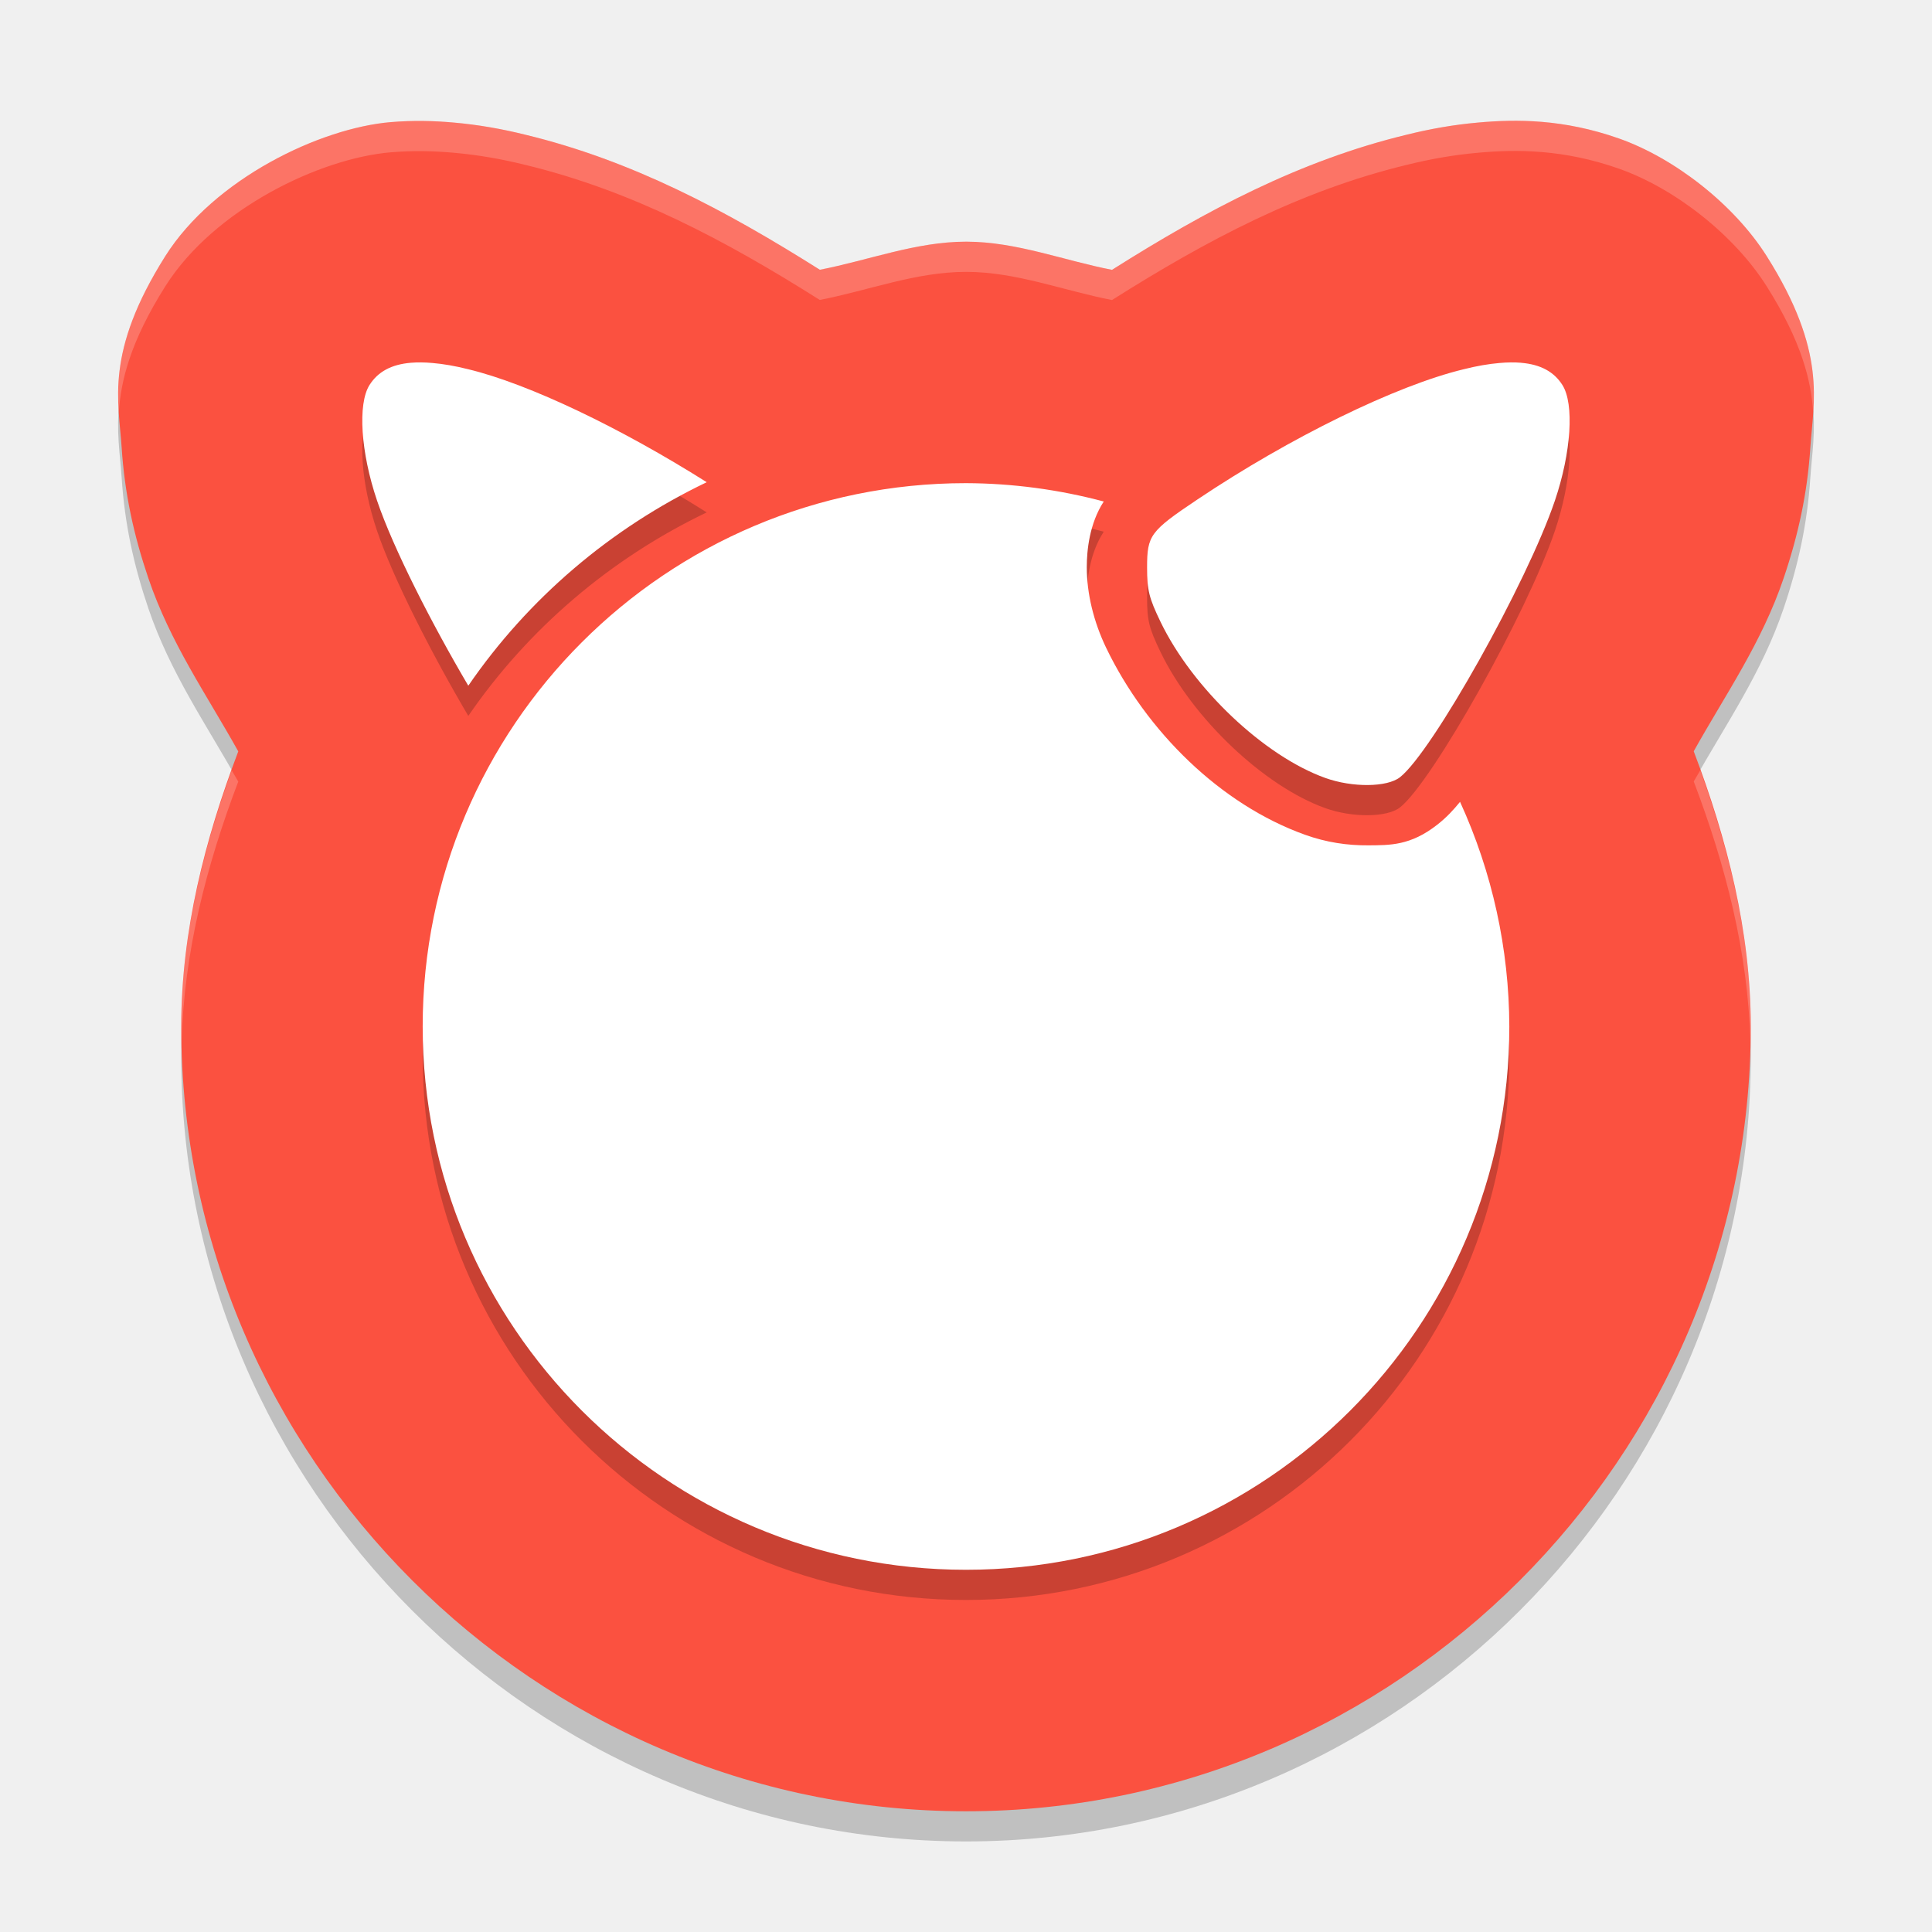
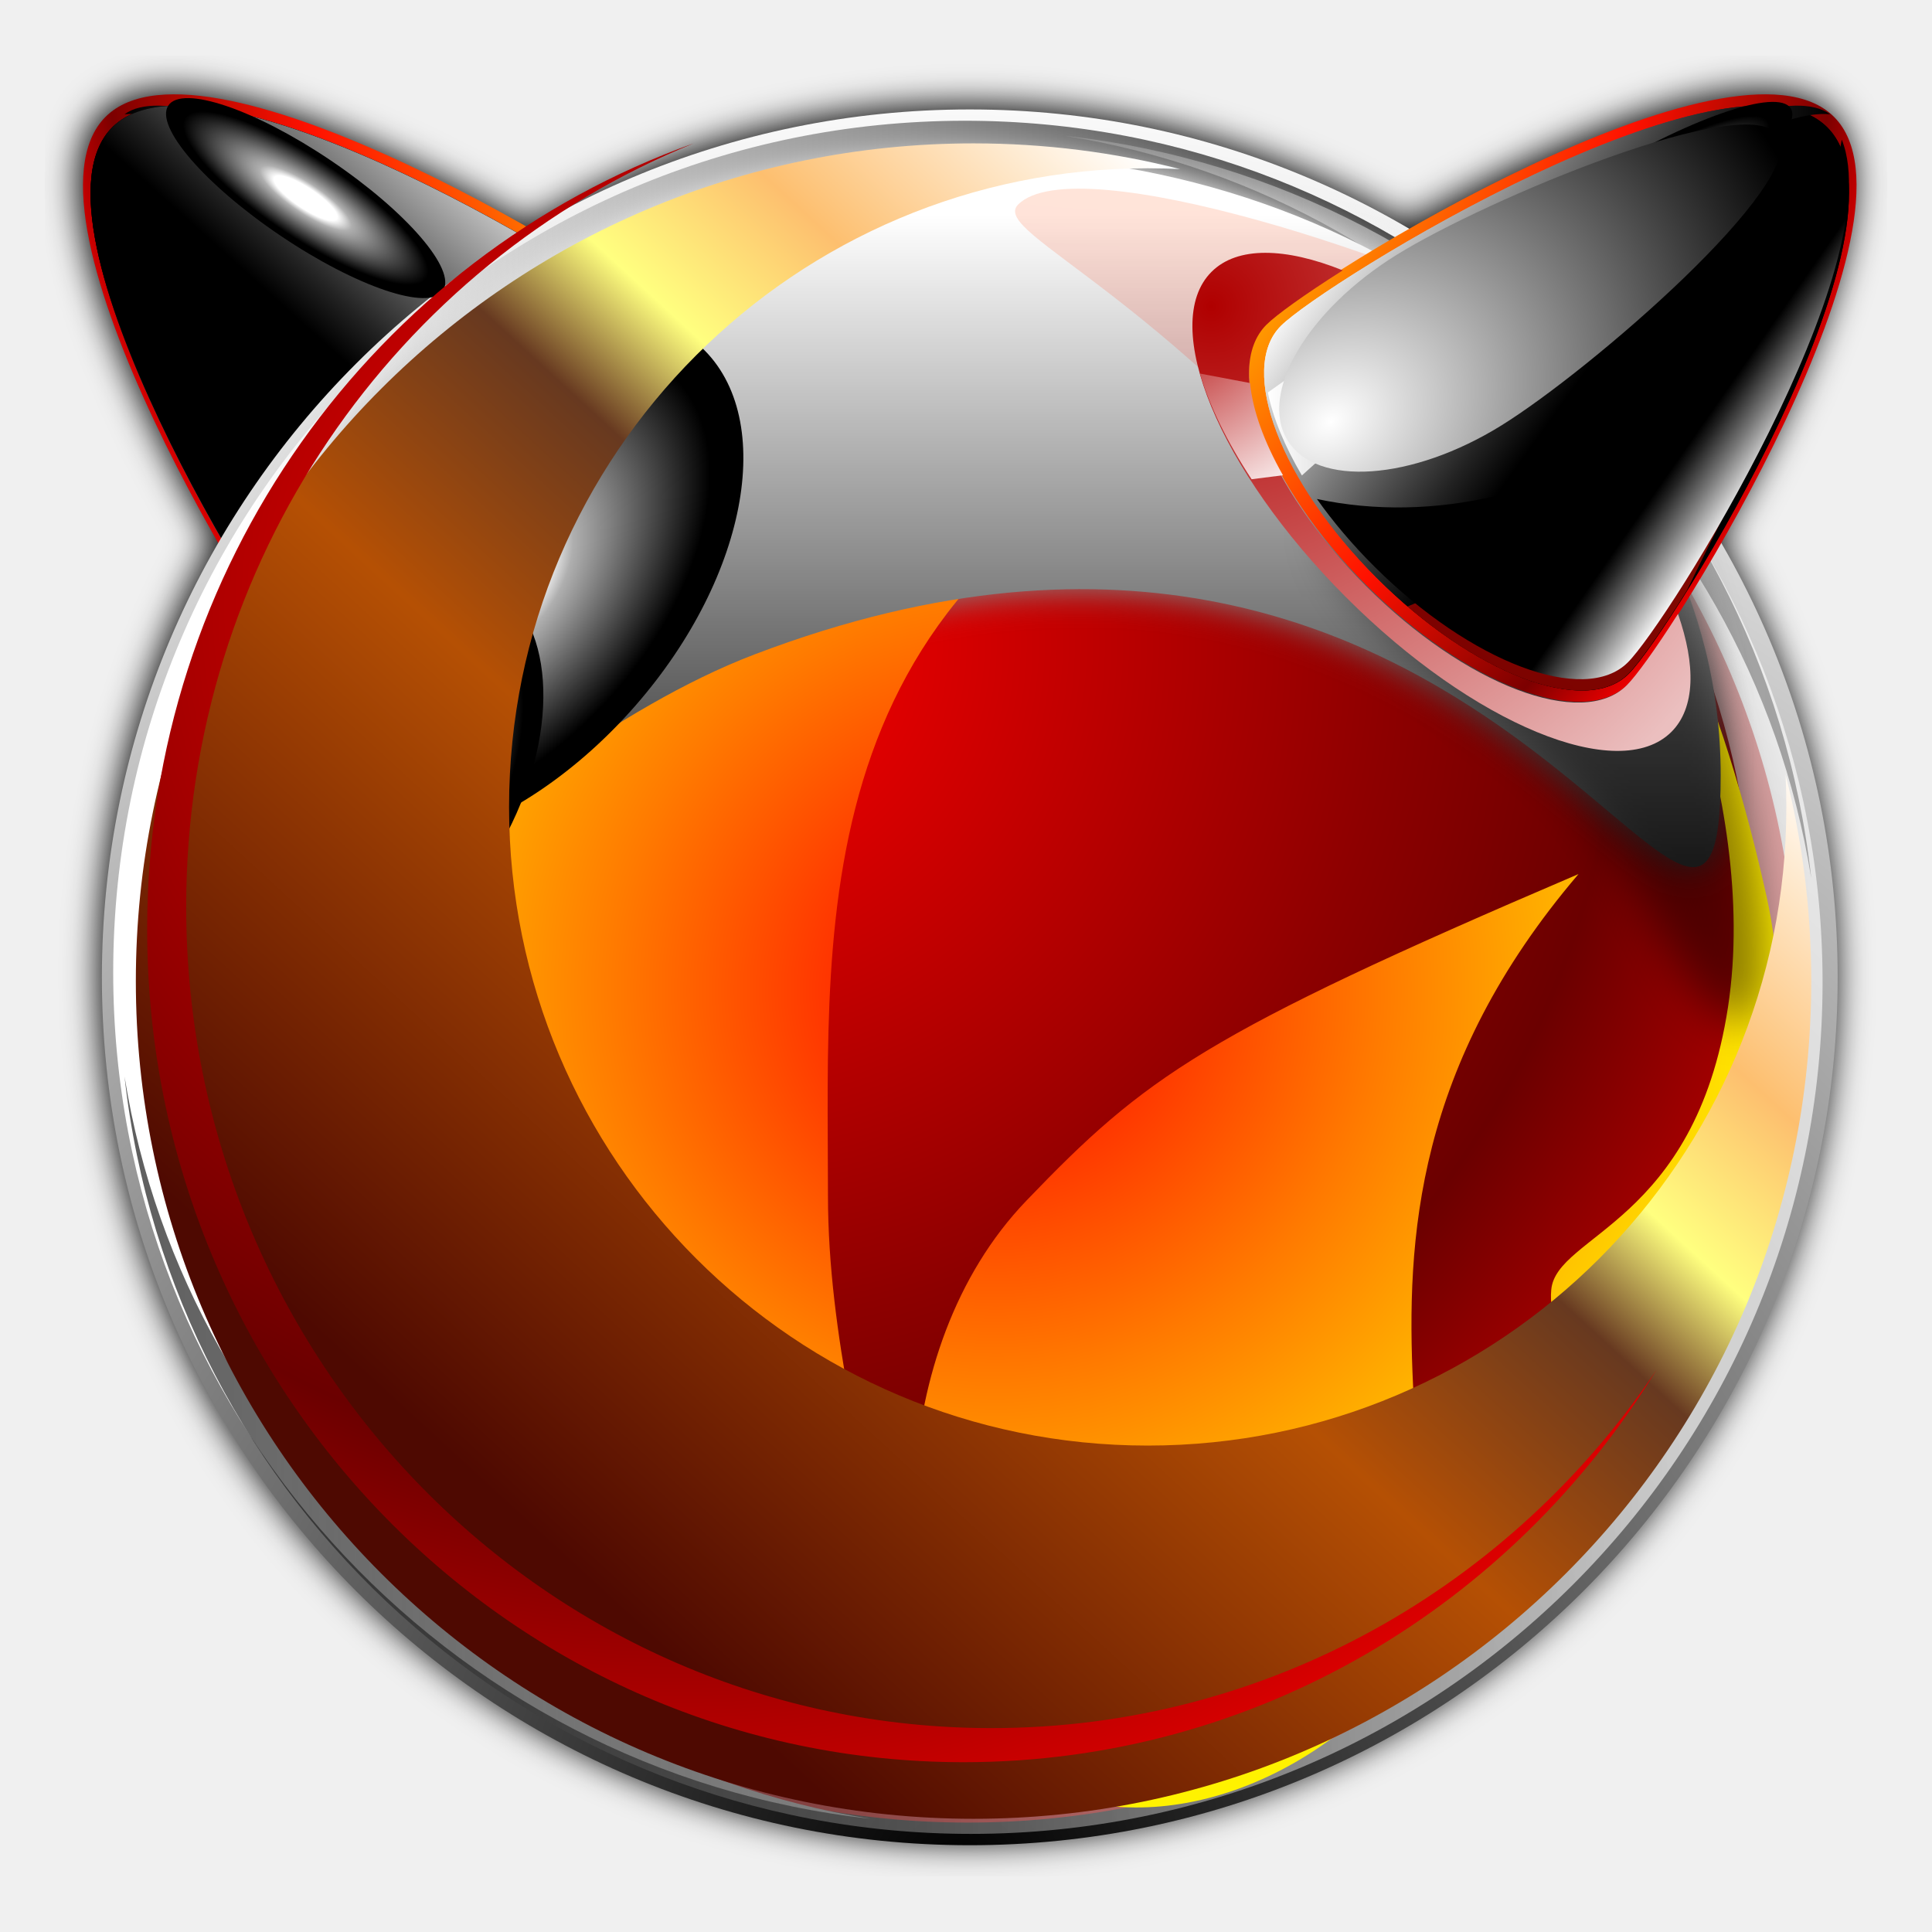
- <svg xmlns="http://www.w3.org/2000/svg" width="64" height="64" version="1.1">
-   <path style="opacity:0.2" d="m 12.951,5.045 c -2.342,0.194 -5.853,1.871 -7.476,4.441 -2.012,3.188 -1.545,4.809 -1.445,6.339 0.1,1.531 0.401,2.903 0.883,4.324 0.73,2.155 1.933,3.863 2.98,5.742 -1.108,2.917 -1.883,5.947 -1.89,9.093 -8e-6,0.007 -8e-6,0.013 0,0.02 C 6.003,49.266 17.737,61 32,61 c 14.263,2e-6 25.997,-11.734 25.997,-25.997 v -0.012 c -0.005,-3.151 -0.782,-6.184 -1.89,-9.105 1.047,-1.878 2.25,-3.582 2.98,-5.738 0.481,-1.421 0.783,-2.793 0.883,-4.324 0.1,-1.531 0.566,-3.152 -1.445,-6.339 C 57.445,7.775 55.473,6.237 53.631,5.588 51.793,4.94 50.232,4.944 48.952,5.06 48.157,5.131 47.375,5.269 46.596,5.463 43.066,6.316 39.966,7.962 36.836,9.939 35.224,9.625 33.672,9.01 32.024,9.005 c -0.009,-1.6e-5 -0.018,-1.6e-5 -0.027,0 -1.657,10e-4 -3.22,0.616 -4.839,0.93 C 24.029,7.96 20.932,6.315 17.404,5.463 16.623,5.269 15.838,5.13 15.041,5.06 14.378,5.001 13.687,4.984 12.951,5.045 Z" />
-   <path style="fill:#fb5140" d="M 12.951,4.045 C 10.61,4.239 7.098,5.916 5.475,8.486 3.464,11.674 3.931,13.295 4.03,14.825 c 0.1,1.531 0.401,2.903 0.883,4.324 0.73,2.155 1.933,3.863 2.98,5.742 -1.108,2.917 -1.883,5.947 -1.89,9.093 -8e-6,0.007 -8e-6,0.013 0,0.02 -1.6e-6,14.263 11.734,25.997 25.997,25.997 14.263,2e-6 25.997,-11.734 25.997,-25.997 v -0.012 c -0.005,-3.151 -0.782,-6.184 -1.89,-9.105 1.047,-1.878 2.25,-3.582 2.98,-5.738 0.481,-1.421 0.783,-2.793 0.883,-4.324 0.1,-1.53 0.566,-3.152 -1.445,-6.339 C 57.445,6.776 55.473,5.237 53.631,4.588 51.793,3.94 50.232,3.944 48.952,4.061 48.157,4.131 47.375,4.269 46.596,4.463 43.066,5.316 39.966,6.962 36.836,8.939 35.224,8.625 33.672,8.01 32.024,8.006 c -0.009,-1.56e-5 -0.018,-1.56e-5 -0.027,0 -1.657,0.001 -3.22,0.616 -4.839,0.93 C 24.029,6.961 20.932,5.316 17.404,4.463 16.623,4.269 15.838,4.131 15.041,4.061 14.378,4.001 13.687,3.984 12.951,4.045 Z" />
-   <path style="opacity:0.2" d="m 13.611,13.017 c -0.649,0.054 -1.094,0.299 -1.371,0.738 -0.395,0.626 -0.291,2.23 0.25,3.828 0.538,1.588 1.822,4.095 3.023,6.132 1.984,-2.888 4.713,-5.216 7.898,-6.741 -2.834,-1.789 -5.882,-3.256 -7.898,-3.742 -0.44,-0.111 -0.833,-0.177 -1.183,-0.207 -0.263,-0.024 -0.502,-0.026 -0.719,-0.008 z m 36.777,0 c -0.216,-0.018 -0.456,-0.016 -0.719,0.008 -0.351,0.03 -0.744,0.096 -1.183,0.207 -2.235,0.538 -5.752,2.258 -8.823,4.316 -1.563,1.047 -1.664,1.184 -1.664,2.246 3.7e-4,0.759 0.062,1.01 0.445,1.805 1.06,2.198 3.429,4.444 5.456,5.171 0.899,0.323 2.05,0.312 2.476,-0.023 1.07,-0.839 4.215,-6.453 5.132,-9.163 0.541,-1.597 0.645,-3.201 0.25,-3.828 -0.277,-0.439 -0.722,-0.684 -1.371,-0.738 z M 32,17.004 A 17.998,17.998 0 0 0 14.002,35.003 17.998,17.998 0 0 0 32,53.001 17.998,17.998 0 0 0 49.998,35.003 17.998,17.998 0 0 0 48.366,27.562 c -0.209,0.255 -0.428,0.501 -0.75,0.754 -0.893,0.703 -1.584,0.681 -2.281,0.687 -0.697,0.006 -1.398,-0.096 -2.109,-0.352 -2.793,-1.002 -5.246,-3.419 -6.581,-6.187 -0.418,-0.868 -0.644,-1.806 -0.644,-2.672 -2.46e-4,-0.56 0.087,-1.448 0.562,-2.179 a 17.998,17.998 0 0 0 -4.562,-0.609 z" />
-   <path style="fill:#ffffff" d="m 13.611,12.017 c -0.649,0.054 -1.094,0.299 -1.371,0.738 -0.395,0.626 -0.291,2.23 0.25,3.828 0.538,1.588 1.822,4.095 3.023,6.132 1.984,-2.888 4.713,-5.216 7.898,-6.741 -2.834,-1.789 -5.882,-3.256 -7.898,-3.742 -0.44,-0.111 -0.833,-0.177 -1.183,-0.207 -0.263,-0.024 -0.502,-0.026 -0.719,-0.008 z m 36.777,0 c -0.216,-0.018 -0.456,-0.016 -0.719,0.008 -0.351,0.03 -0.744,0.096 -1.183,0.207 -2.235,0.538 -5.752,2.258 -8.823,4.316 -1.563,1.047 -1.664,1.184 -1.664,2.246 3.7e-4,0.759 0.062,1.01 0.445,1.805 1.06,2.198 3.429,4.444 5.456,5.171 0.899,0.323 2.05,0.312 2.476,-0.023 1.07,-0.839 4.215,-6.453 5.132,-9.163 0.541,-1.597 0.645,-3.201 0.25,-3.828 -0.277,-0.439 -0.722,-0.684 -1.371,-0.738 z M 32,16.005 A 17.998,17.998 0 0 0 14.002,34.003 17.998,17.998 0 0 0 32,52.001 17.998,17.998 0 0 0 49.998,34.003 17.998,17.998 0 0 0 48.366,26.562 c -0.209,0.255 -0.428,0.501 -0.75,0.754 -0.893,0.703 -1.584,0.681 -2.281,0.687 -0.697,0.006 -1.398,-0.096 -2.109,-0.352 -2.793,-1.002 -5.246,-3.419 -6.581,-6.187 -0.418,-0.868 -0.644,-1.806 -0.644,-2.672 -2.46e-4,-0.56 0.087,-1.448 0.562,-2.179 A 17.998,17.998 0 0 0 32,16.005 Z" />
-   <path style="opacity:0.2;fill:#ffffff" d="M 49.965 4.002 C 49.61 4.009 49.271 4.031 48.951 4.061 C 48.157 4.131 47.375 4.269 46.596 4.463 C 43.065 5.316 39.966 6.963 36.836 8.939 C 35.225 8.626 33.672 8.01 32.023 8.006 C 32.014 8.006 32.005 8.006 31.996 8.006 C 30.339 8.007 28.776 8.622 27.156 8.936 C 24.029 6.961 20.932 5.316 17.404 4.463 C 16.623 4.269 15.838 4.131 15.041 4.061 C 14.379 4.001 13.687 3.984 12.951 4.045 C 10.61 4.239 7.097 5.916 5.475 8.486 C 3.95 10.902 3.852 12.415 3.936 13.674 C 3.999 12.602 4.328 11.303 5.475 9.486 C 7.097 6.916 10.61 5.239 12.951 5.045 C 13.687 4.984 14.379 5.001 15.041 5.061 C 15.838 5.131 16.623 5.269 17.404 5.463 C 20.932 6.316 24.029 7.961 27.156 9.936 C 28.776 9.622 30.339 9.007 31.996 9.006 C 32.005 9.006 32.014 9.006 32.023 9.006 C 33.672 9.01 35.225 9.626 36.836 9.939 C 39.966 7.963 43.065 6.316 46.596 5.463 C 47.375 5.269 48.157 5.131 48.951 5.061 C 50.231 4.944 51.793 4.94 53.631 5.588 C 55.473 6.237 57.446 7.776 58.525 9.486 C 59.671 11.303 60.001 12.602 60.064 13.674 C 60.148 12.415 60.049 10.902 58.525 8.486 C 57.446 6.776 55.473 5.237 53.631 4.588 C 52.253 4.102 51.03 3.982 49.965 4.002 z M 56.324 25.516 C 56.253 25.64 56.178 25.761 56.107 25.887 C 57.163 28.668 57.91 31.552 57.984 34.541 C 57.988 34.362 57.998 34.184 57.998 34.004 L 57.998 33.99 C 57.993 31.064 57.308 28.244 56.324 25.516 z M 7.676 25.518 C 6.693 28.242 6.009 31.06 6.002 33.982 C 6.002 33.989 6.002 33.997 6.002 34.004 C 6.002 34.187 6.012 34.367 6.016 34.549 C 6.09 31.558 6.836 28.673 7.893 25.891 C 7.822 25.764 7.748 25.643 7.676 25.518 z" />
+ <svg xmlns="http://www.w3.org/2000/svg" width="512" height="512" viewBox="0 0 512 512" fill="none">
+   <defs>
+     <filter id="filter0_f_108_19" x="11.884" y="14.884" width="488.232" height="482.232" filterUnits="userSpaceOnUse" color-interpolation-filters="sRGB">
+       <feFlood flood-opacity="0" result="BackgroundImageFix" />
+       <feBlend mode="normal" in="SourceGraphic" in2="BackgroundImageFix" result="shape" />
+       <feGaussianBlur stdDeviation="4.558" result="effect1_foregroundBlur_108_19" />
+     </filter>
+     <filter id="filter1_f_108_19" x="50.219" y="32.219" width="414.561" height="220.561" filterUnits="userSpaceOnUse" color-interpolation-filters="sRGB">
+       <feFlood flood-opacity="0" result="BackgroundImageFix" />
+       <feBlend mode="normal" in="SourceGraphic" in2="BackgroundImageFix" result="shape" />
+       <feGaussianBlur stdDeviation="4.39" result="effect1_foregroundBlur_108_19" />
+     </filter>
+     <filter id="filter2_f_108_19" x="340.537" y="87.537" width="138.926" height="194.926" filterUnits="userSpaceOnUse" color-interpolation-filters="sRGB">
+       <feFlood flood-opacity="0" result="BackgroundImageFix" />
+       <feBlend mode="normal" in="SourceGraphic" in2="BackgroundImageFix" result="shape" />
+       <feGaussianBlur stdDeviation="5.731" result="effect1_foregroundBlur_108_19" />
+     </filter>
+     <radialGradient id="paint0_radial_108_19" cx="0" cy="0" r="1" gradientUnits="userSpaceOnUse" gradientTransform="translate(339.573 -36.4521) rotate(180) scale(337.312 337.312)">
+       <stop offset="0.364" stop-color="#FF2F00" />
+       <stop offset="0.498" stop-color="white" />
+       <stop offset="0.557" stop-color="#FFB700" />
+       <stop offset="0.619" stop-color="#FF8800" />
+       <stop offset="0.738" stop-color="#FF3300" />
+       <stop offset="0.791" stop-color="#FF1100" />
+       <stop offset="0.941" stop-color="#7C0000" />
+       <stop offset="1" stop-color="#EB0000" />
+     </radialGradient>
+     <linearGradient id="paint1_linear_108_19" x1="181.003" y1="77" x2="33.002" y2="77" gradientUnits="userSpaceOnUse">
+       <stop stop-color="white" />
+       <stop offset="0.502" stop-color="#787878" />
+       <stop offset="0.845" stop-color="#222222" />
+       <stop offset="1" />
+     </linearGradient>
+     <linearGradient id="paint2_linear_108_19" x1="32.542" y1="130.866" x2="55.976" y2="116.22" gradientUnits="userSpaceOnUse">
+       <stop offset="0.083" stop-color="white" />
+       <stop offset="0.543" stop-color="#787878" />
+       <stop offset="0.858" stop-color="#222222" />
+       <stop offset="1" />
+     </linearGradient>
+     <linearGradient id="paint3_linear_108_19" x1="32.542" y1="130.866" x2="55.976" y2="116.22" gradientUnits="userSpaceOnUse">
+       <stop offset="0.083" stop-color="white" />
+       <stop offset="0.543" stop-color="#787878" />
+       <stop offset="0.858" stop-color="#222222" />
+       <stop offset="1" />
+     </linearGradient>
+     <linearGradient id="paint4_linear_108_19" x1="141.965" y1="35.232" x2="89.233" y2="93.823" gradientUnits="userSpaceOnUse">
+       <stop offset="0.083" stop-color="white" />
+       <stop offset="0.543" stop-color="#787878" />
+       <stop offset="0.858" stop-color="#222222" />
+       <stop offset="1" />
+     </linearGradient>
+     <radialGradient id="paint5_radial_108_19" cx="0" cy="0" r="1" gradientUnits="userSpaceOnUse" gradientTransform="translate(254.425 493.873) scale(471.744)">
+       <stop />
+       <stop offset="1" stop-color="white" />
+     </radialGradient>
+     <radialGradient id="paint6_radial_108_19" cx="0" cy="0" r="1" gradientUnits="userSpaceOnUse" gradientTransform="translate(189.244 171.973) scale(390.257 389.368)">
+       <stop stop-color="#FF0000" />
+       <stop offset="0.113" stop-color="#E20000" />
+       <stop offset="0.456" stop-color="#8D0000" />
+       <stop offset="0.612" stop-color="#6B0000" />
+       <stop offset="0.953" stop-color="#FF0000" />
+     </radialGradient>
+     <linearGradient id="paint7_linear_108_19" x1="29.999" y1="257.002" x2="479.999" y2="257.002" gradientUnits="userSpaceOnUse">
+       <stop offset="0.083" stop-color="white" />
+       <stop offset="0.543" stop-color="#787878" />
+       <stop offset="0.858" stop-color="#222222" />
+       <stop offset="1" />
+     </linearGradient>
+     <linearGradient id="paint8_linear_108_19" x1="482.999" y1="261.001" x2="33" y2="261.001" gradientUnits="userSpaceOnUse">
+       <stop offset="0.083" stop-color="white" />
+       <stop offset="0.543" stop-color="#787878" />
+       <stop offset="0.858" stop-color="#222222" />
+       <stop offset="1" />
+     </linearGradient>
+     <linearGradient id="paint9_linear_108_19" x1="257.5" y1="37.628" x2="257.5" y2="270.936" gradientUnits="userSpaceOnUse">
+       <stop offset="0.083" stop-color="white" />
+       <stop offset="0.543" stop-color="#787878" />
+       <stop offset="0.858" stop-color="#222222" />
+       <stop offset="1" />
+     </linearGradient>
+     <radialGradient id="paint10_radial_108_19" cx="0" cy="0" r="1" gradientUnits="userSpaceOnUse" gradientTransform="translate(263.998 262.505) rotate(180) scale(211.516 212.068)">
+       <stop stop-color="#FF0000" />
+       <stop offset="0.477" stop-color="#FF7A00" />
+       <stop offset="0.837" stop-color="#FFD000" />
+       <stop offset="1" stop-color="#FFF200" />
+     </radialGradient>
+     <linearGradient id="paint11_linear_108_19" x1="257.5" y1="37.628" x2="257.5" y2="270.936" gradientUnits="userSpaceOnUse">
+       <stop offset="0.083" stop-color="white" />
+       <stop offset="0.543" stop-color="#787878" />
+       <stop offset="0.858" stop-color="#222222" />
+       <stop offset="1" />
+     </linearGradient>
+     <radialGradient id="paint12_radial_108_19" cx="0" cy="0" r="1" gradientUnits="userSpaceOnUse" gradientTransform="translate(263.383 -312.771) rotate(-119.675) scale(534.307 472.149)">
+       <stop offset="0.364" stop-color="#FF2F00" />
+       <stop offset="0.498" stop-color="white" />
+       <stop offset="0.557" stop-color="#FFB700" />
+       <stop offset="0.619" stop-color="#FF8800" />
+       <stop offset="0.738" stop-color="#FF3300" />
+       <stop offset="0.791" stop-color="#FF1100" />
+       <stop offset="0.941" stop-color="#7C0000" />
+       <stop offset="1" stop-color="#EB0000" />
+     </radialGradient>
+     <radialGradient id="paint13_radial_108_19" cx="0" cy="0" r="1" gradientUnits="userSpaceOnUse" gradientTransform="translate(174.429 -36.4521) scale(337.308 337.314)">
+       <stop offset="0.364" stop-color="#FF2F00" />
+       <stop offset="0.498" stop-color="white" />
+       <stop offset="0.557" stop-color="#FFB700" />
+       <stop offset="0.619" stop-color="#FF8800" />
+       <stop offset="0.738" stop-color="#FF3300" />
+       <stop offset="0.791" stop-color="#FF1100" />
+       <stop offset="0.941" stop-color="#7C0000" />
+       <stop offset="1" stop-color="#EB0000" />
+     </radialGradient>
+     <linearGradient id="paint14_linear_108_19" x1="356.187" y1="45.432" x2="423.577" y2="93.776" gradientUnits="userSpaceOnUse">
+       <stop offset="0.083" stop-color="white" />
+       <stop offset="0.543" stop-color="#787878" />
+       <stop offset="0.858" stop-color="#222222" />
+       <stop offset="1" />
+     </linearGradient>
+     <linearGradient id="paint15_linear_108_19" x1="356.187" y1="45.432" x2="423.577" y2="93.776" gradientUnits="userSpaceOnUse">
+       <stop offset="0.083" stop-color="white" />
+       <stop offset="0.543" stop-color="#787878" />
+       <stop offset="0.858" stop-color="#222222" />
+       <stop offset="1" />
+     </linearGradient>
+     <linearGradient id="paint16_linear_108_19" x1="335.998" y1="77" x2="484.999" y2="77" gradientUnits="userSpaceOnUse">
+       <stop stop-color="white" />
+       <stop offset="0.502" stop-color="#787878" />
+       <stop offset="0.845" stop-color="#222222" />
+       <stop offset="1" />
+     </linearGradient>
+     <radialGradient id="paint17_radial_108_19" cx="0" cy="0" r="1" gradientUnits="userSpaceOnUse" gradientTransform="translate(320.808 81.0604) scale(164.138 164.137)">
+       <stop stop-color="#B00000" />
+       <stop offset="1" stop-color="#EBBFBF" />
+     </radialGradient>
+     <radialGradient id="paint18_radial_108_19" cx="0" cy="0" r="1" gradientUnits="userSpaceOnUse" gradientTransform="translate(308.923 82.1605) scale(59.7131 58.6952)">
+       <stop stop-color="#B00000" />
+       <stop offset="1" stop-color="white" />
+     </radialGradient>
+     <linearGradient id="paint19_linear_108_19" x1="596.032" y1="-42.27" x2="381.593" y2="191.768" gradientUnits="userSpaceOnUse">
+       <stop offset="0.163" stop-color="#FF5900" />
+       <stop offset="0.187" stop-color="#FF5000" />
+       <stop offset="0.292" stop-color="#FF2F00" />
+       <stop offset="1" stop-color="#EB0000" />
+     </linearGradient>
+     <radialGradient id="paint20_radial_108_19" cx="0" cy="0" r="1" gradientUnits="userSpaceOnUse" gradientTransform="translate(427.499 57.498) rotate(58.358) scale(10.4164 48.1713)">
+       <stop offset="0.258" stop-color="white" />
+       <stop offset="0.376" stop-color="#AFAFAF" />
+       <stop offset="1" />
+     </radialGradient>
+     <radialGradient id="paint21_radial_108_19" cx="0" cy="0" r="1" gradientUnits="userSpaceOnUse" gradientTransform="translate(81.0013 52.4987) rotate(-56.3512) scale(10.4721 38.3294)">
+       <stop offset="0.258" stop-color="white" />
+       <stop offset="0.376" stop-color="#AFAFAF" />
+       <stop offset="1" />
+     </radialGradient>
+     <radialGradient id="paint22_radial_108_19" cx="0" cy="0" r="1" gradientUnits="userSpaceOnUse" gradientTransform="translate(130.005 154) rotate(40.723) scale(44.214 72.8753)">
+       <stop offset="0.258" stop-color="white" />
+       <stop offset="0.376" stop-color="#AFAFAF" />
+       <stop offset="1" />
+     </radialGradient>
+     <radialGradient id="paint23_radial_108_19" cx="0" cy="0" r="1" gradientUnits="userSpaceOnUse" gradientTransform="translate(103.498 205.004) rotate(27.0638) scale(30.2766 49.7531)">
+       <stop offset="0.258" stop-color="white" />
+       <stop offset="0.376" stop-color="#AFAFAF" />
+       <stop offset="1" />
+     </radialGradient>
+     <linearGradient id="paint24_linear_108_19" x1="441.696" y1="60.032" x2="132.078" y2="397.081" gradientUnits="userSpaceOnUse">
+       <stop offset="0.01" stop-color="#34B3D1" />
+       <stop offset="0.174" stop-color="white" />
+       <stop offset="0.332" stop-color="#FDBF6F" />
+       <stop offset="0.427" stop-color="#FFFF7F" />
+       <stop offset="0.5" stop-color="#673920" />
+       <stop offset="0.652" stop-color="#B55004" />
+       <stop offset="1" stop-color="#4E0901" />
+     </linearGradient>
+     <radialGradient id="paint25_radial_108_19" cx="0" cy="0" r="1" gradientUnits="userSpaceOnUse" gradientTransform="translate(176.605 161.416) rotate(-90) scale(371.942 366.204)">
+       <stop stop-color="#FF0000" />
+       <stop offset="0.612" stop-color="#6B0000" />
+       <stop offset="1" stop-color="#FF0000" />
+     </radialGradient>
+     <radialGradient id="paint26_radial_108_19" cx="0" cy="0" r="1" gradientUnits="userSpaceOnUse" gradientTransform="translate(352.388 111.898) rotate(58.4507) scale(105.3 138.442)">
+       <stop stop-color="white" />
+       <stop offset="1" />
+     </radialGradient>
+     <linearGradient id="paint27_linear_108_19" x1="470.406" y1="125.402" x2="451.355" y2="112.128" gradientUnits="userSpaceOnUse">
+       <stop offset="0.083" stop-color="white" />
+       <stop offset="0.543" stop-color="#787878" />
+       <stop offset="0.858" stop-color="#222222" />
+       <stop offset="1" />
+     </linearGradient>
+   </defs>
+   <g filter="url(#filter0_f_108_19)">
+     <path d="M44.94 24.001C37.33 24.044 31.116 25.918 26.983 30.054C9.144 47.905 34.772 104.655 57.039 143.436C37.623 177.174 26.503 216.267 26.503 257.97C26.503 384.947 129.491 488 256.389 488C383.287 488 486.275 384.947 486.275 257.97C486.275 215.982 474.922 176.658 455.258 142.763C477.443 103.999 502.771 47.81 485.026 30.054C467.33 12.347 411.405 37.494 372.676 59.649C338.544 39.557 298.827 27.94 256.389 27.94C213.797 27.94 173.932 39.614 139.717 59.841C109.995 42.803 70.017 23.859 44.94 24.001Z" fill="black" />
+   </g>
+   <path d="M27.97 30.97C1.53 57.411 70.777 169.532 82.638 181.394C94.5 193.249 125.553 181.433 151.99 154.99C178.431 128.55 190.252 97.5 178.391 85.638C166.53 73.777 54.411 4.53 27.97 30.97Z" fill="url(#paint0_radial_108_19)" />
+   <path d="M172.045 126C122.765 80.879 57.854 28.028 33 30.273C51.204 17.226 123.848 62.821 181 104.008C179.685 110.648 176.619 118.19 172.045 126Z" fill="url(#paint1_linear_108_19)" />
+   <path d="M29.748 33.749C4.293 59.203 70.958 167.145 82.381 178.563C93.799 189.981 123.693 178.603 149.147 153.145C174.602 127.688 185.979 97.797 174.565 86.379C163.144 74.959 55.202 8.291 29.748 33.749Z" fill="url(#paint2_linear_108_19)" />
+   <path d="M29.748 33.749C4.293 59.203 70.958 167.145 82.381 178.563C93.799 189.981 123.693 178.603 149.147 153.145C174.602 127.688 185.979 97.797 174.565 86.379C163.144 74.959 55.202 8.291 29.748 33.749Z" fill="url(#paint3_linear_108_19)" />
+   <path d="M29.748 33.749C4.293 59.203 70.958 167.145 82.381 178.563C93.799 189.981 123.693 178.603 149.147 153.145C174.602 127.688 185.979 97.797 174.565 86.379C163.144 74.959 55.202 8.291 29.748 33.749Z" fill="url(#paint4_linear_108_19)" />
+   <path d="M257 489C384.026 489 487 386.025 487 259C487 131.975 384.026 29 257 29C129.975 29 27 131.975 27 259C27 386.025 129.975 489 257 489Z" fill="url(#paint5_radial_108_19)" />
+   <path d="M256.5 483C377.726 483 476 384.95 476 264C476 143.05 377.726 45 256.5 45C135.273 45 37 143.05 37 264C37 384.95 135.273 483 256.5 483Z" fill="url(#paint6_radial_108_19)" />
+   <path d="M48.164 267.474C48.164 147.458 145.455 50.167 265.472 50.167C373.653 50.167 463.359 129.22 480 232.712C467.567 119.826 371.89 32 255.691 32C131.047 32 30 133.05 30 257.692C30 373.891 117.823 469.57 230.71 482C127.221 465.359 48.164 375.657 48.164 267.474Z" fill="url(#paint7_linear_108_19)" />
+   <path opacity="0.63" d="M464.833 250.526C464.833 370.546 367.542 467.833 247.526 467.833C139.346 467.833 49.644 388.783 33 285.291C45.436 398.177 141.109 486 257.308 486C381.954 486 483 384.953 483 260.308C483 144.109 395.177 48.433 282.291 36C385.777 52.644 464.833 142.35 464.833 250.526Z" fill="url(#paint8_linear_108_19)" />
+   <g filter="url(#filter1_f_108_19)">
+     <path d="M456 205.417C456 296.222 396.306 98.656 200.001 173.413C124.812 202.049 59 296.222 59 205.417C59 114.612 147.873 41 257.5 41C367.127 41 456 114.612 456 205.417Z" fill="url(#paint9_linear_108_19)" />
+   </g>
+   <path d="M194.639 121.439C192.848 133.403 204.729 149.942 211.5 128.653C218.271 107.363 218.517 79.341 243.752 66.583C268.987 53.827 289.373 51.857 310.745 60.105C325.427 65.773 333.303 72.792 336.794 76.635C327.499 65.637 290.123 27.627 238.396 56.78C178.438 90.581 196.493 49.043 190.65 95.292C184.809 141.55 194.639 121.439 194.639 121.439ZM336.794 76.635C338.274 78.383 339.07 79.476 339.07 79.476C339.07 79.476 338.388 78.383 336.794 76.635ZM334.368 106.591C275.448 95.981 203.043 133.04 152.34 195.686C172.646 160.318 152.932 103.866 150.857 109.823C121.23 194.719 75.225 194.14 63.403 221.252C47.773 257.094 61.744 299.772 94.592 317.099C78.271 403.953 160.164 462.926 210.517 462.926C261.353 462.926 219.419 391.761 219.419 316.837C219.419 241.919 212.105 149.594 334.368 106.591ZM468.169 237.615C453.537 171.598 434.514 146.654 434.514 146.654C434.514 146.654 466.704 209.737 457.928 266.953C449.149 324.171 412.447 327.216 411.102 341.775C409.757 356.334 424.273 359.382 435.981 352.045C435.978 352.045 482.797 303.629 468.169 237.615ZM418.316 231.639C318.818 274.181 303.585 285.308 271.996 318.198C233.95 357.806 236.33 428.142 256.363 457.101C276.396 486.072 321.389 486.33 356.846 457.683C408.216 416.191 331.989 332.868 418.316 231.639Z" fill="url(#paint10_radial_108_19)" />
+   <path d="M456 205.417C456 296.222 396.306 98.656 200.001 173.413C124.812 202.049 59 296.222 59 205.417C59 114.612 147.873 41 257.5 41C367.127 41 456 114.612 456 205.417Z" fill="url(#paint11_linear_108_19)" />
+   <g opacity="0.44" filter="url(#filter2_f_108_19)">
+     <path fill-rule="evenodd" clip-rule="evenodd" d="M461.871 270.937C449.659 272.872 434.266 229.87 419.347 212.603C391.026 179.824 317.806 148.072 370.697 109.911C422.868 72.269 443.884 139.313 459.471 200.128C465.235 222.617 474.083 269.002 461.871 270.937Z" fill="black" />
+   </g>
+   <path opacity="0.15" d="M269.825 54.193C285.18 38.864 376.303 69.054 411.244 88.597C425.387 96.501 428.189 118.281 417.539 137.171C406.893 156.064 382.57 169.828 372.68 157.007C311.601 77.864 261.946 62.058 269.825 54.193Z" fill="url(#paint12_radial_108_19)" />
+   <path d="M486.03 30.97C512.47 57.411 443.224 169.532 431.36 181.394C419.502 193.249 388.449 181.434 362.009 154.99C335.569 128.547 323.748 97.499 335.609 85.638C347.47 73.777 459.59 4.53 486.03 30.97Z" fill="url(#paint13_radial_108_19)" />
+   <path d="M484.252 33.749C509.707 59.203 443.04 167.145 431.622 178.563C420.201 189.981 390.311 178.603 364.853 153.145C339.396 127.691 328.021 97.797 339.436 86.379C350.856 74.959 458.798 8.291 484.252 33.749Z" fill="url(#paint14_linear_108_19)" />
+   <path d="M484.252 33.749C509.707 59.203 443.04 167.145 431.622 178.563C420.201 189.981 390.311 178.603 364.853 153.145C339.396 127.691 328.021 97.797 339.436 86.379C350.856 74.959 458.798 8.291 484.252 33.749Z" fill="url(#paint15_linear_108_19)" />
+   <path d="M345.013 126C394.626 80.879 459.975 28.028 485 30.273C466.67 17.226 393.536 62.821 336 104.008C337.321 110.648 340.408 118.19 345.013 126Z" fill="url(#paint16_linear_108_19)" />
+   <path d="M431.123 181.587C419.294 193.413 388.317 181.627 361.942 155.249C335.567 128.871 323.775 97.9 335.607 86.069C338.202 83.477 345.601 78.131 355.846 71.645C340.659 65.564 327.896 65.205 321.058 72.049C307.087 86.02 323.052 124.628 356.716 158.288C390.376 191.945 428.988 207.91 442.955 193.946C449.257 187.641 449.447 176.311 444.683 162.694C438.592 172.24 433.602 179.109 431.123 181.587Z" fill="url(#paint17_radial_108_19)" />
+   <path d="M331.689 127L340 125.949C334.973 117.083 331.944 108.639 331.279 101.509L318 99C320.5 107.508 325.173 117.086 331.689 127Z" fill="url(#paint18_radial_108_19)" />
+   <path opacity="0.53" d="M433.734 128.801C413.218 155.207 402.962 147.873 373 160.73C396.372 180.75 421.343 188.779 431.553 178.558C434.259 175.846 440.081 167.688 447.043 156.491C451.669 146.947 456.561 137.083 461.58 127.333C486.487 78.924 449.753 108.187 433.734 128.801Z" fill="url(#paint19_linear_108_19)" />
+   <path d="M433.758 67.653C407.757 83.534 383.873 91.86 380.42 86.251C376.961 80.641 395.241 63.225 421.243 47.345C447.244 31.468 471.128 23.142 474.581 28.748C478.036 34.357 459.759 51.776 433.758 67.653Z" fill="url(#paint20_radial_108_19)" />
+   <path d="M87.642 42.514C107.746 56.068 121.063 71.524 117.391 77.039C113.722 82.555 94.454 76.037 74.356 62.483C54.255 48.929 40.934 33.476 44.61 27.96C48.273 22.445 67.544 28.966 87.642 42.514Z" fill="url(#paint21_radial_108_19)" />
+   <path d="M168.371 187.029C138.039 221.733 96.276 235.076 75.082 216.831C53.891 198.589 61.3 155.67 91.632 120.972C121.961 86.268 163.725 72.925 184.919 91.167C206.11 109.409 198.697 152.329 168.371 187.029Z" fill="url(#paint22_radial_108_19)" />
+   <path d="M134.375 220.771C119.899 248.71 94.341 264.292 77.288 255.586C60.239 246.871 58.15 217.163 72.626 189.224C87.1 161.291 112.658 145.706 129.71 154.415C146.762 163.124 148.849 192.839 134.375 220.771Z" fill="url(#paint23_radial_108_19)" />
+   <path d="M480 260.008C480 241.108 477.632 222.771 473.192 205.254C473.333 208.102 473.404 210.965 473.404 213.843C473.404 307.316 397.629 383.091 304.16 383.091C210.687 383.091 134.909 307.316 134.909 213.843C134.909 120.371 210.687 44.596 304.16 44.596C307.038 44.596 309.901 44.67 312.742 44.812C295.235 40.368 276.895 38 257.998 38C135.392 38 36 137.395 36 260.005C36 382.608 135.392 482 257.998 482C380.611 482.003 480 382.611 480 260.008Z" fill="url(#paint24_linear_108_19)" />
+   <path d="M262.738 457.963C144.881 457.963 49.34 360.504 49.34 240.288C49.34 148.512 105.028 70.01 183.814 38C99.484 68.131 39 150.012 39 246.312C39 368.198 135.867 467 255.352 467C332.83 467 400.79 425.449 439 363.004C400.568 420.332 335.965 457.963 262.738 457.963Z" fill="url(#paint25_radial_108_19)" />
+   <path d="M397.9 112.738C374.254 127.401 348.869 129.163 341.205 116.677C333.541 104.191 346.496 82.185 370.143 67.525C393.792 52.862 463.638 23.536 471.302 36.019C478.963 48.505 421.544 98.081 397.9 112.738Z" fill="url(#paint26_radial_108_19)" />
+   <path d="M488.086 37C483.475 63.619 468.101 89.857 443.259 108.977C414.408 131.186 379.383 138.723 349 132.239C353.28 138.278 358.404 144.353 364.287 150.202C389.859 175.609 419.889 186.968 431.363 175.572C442.085 164.915 501.307 70.072 488.086 37Z" fill="url(#paint27_linear_108_19)" />
</svg>
